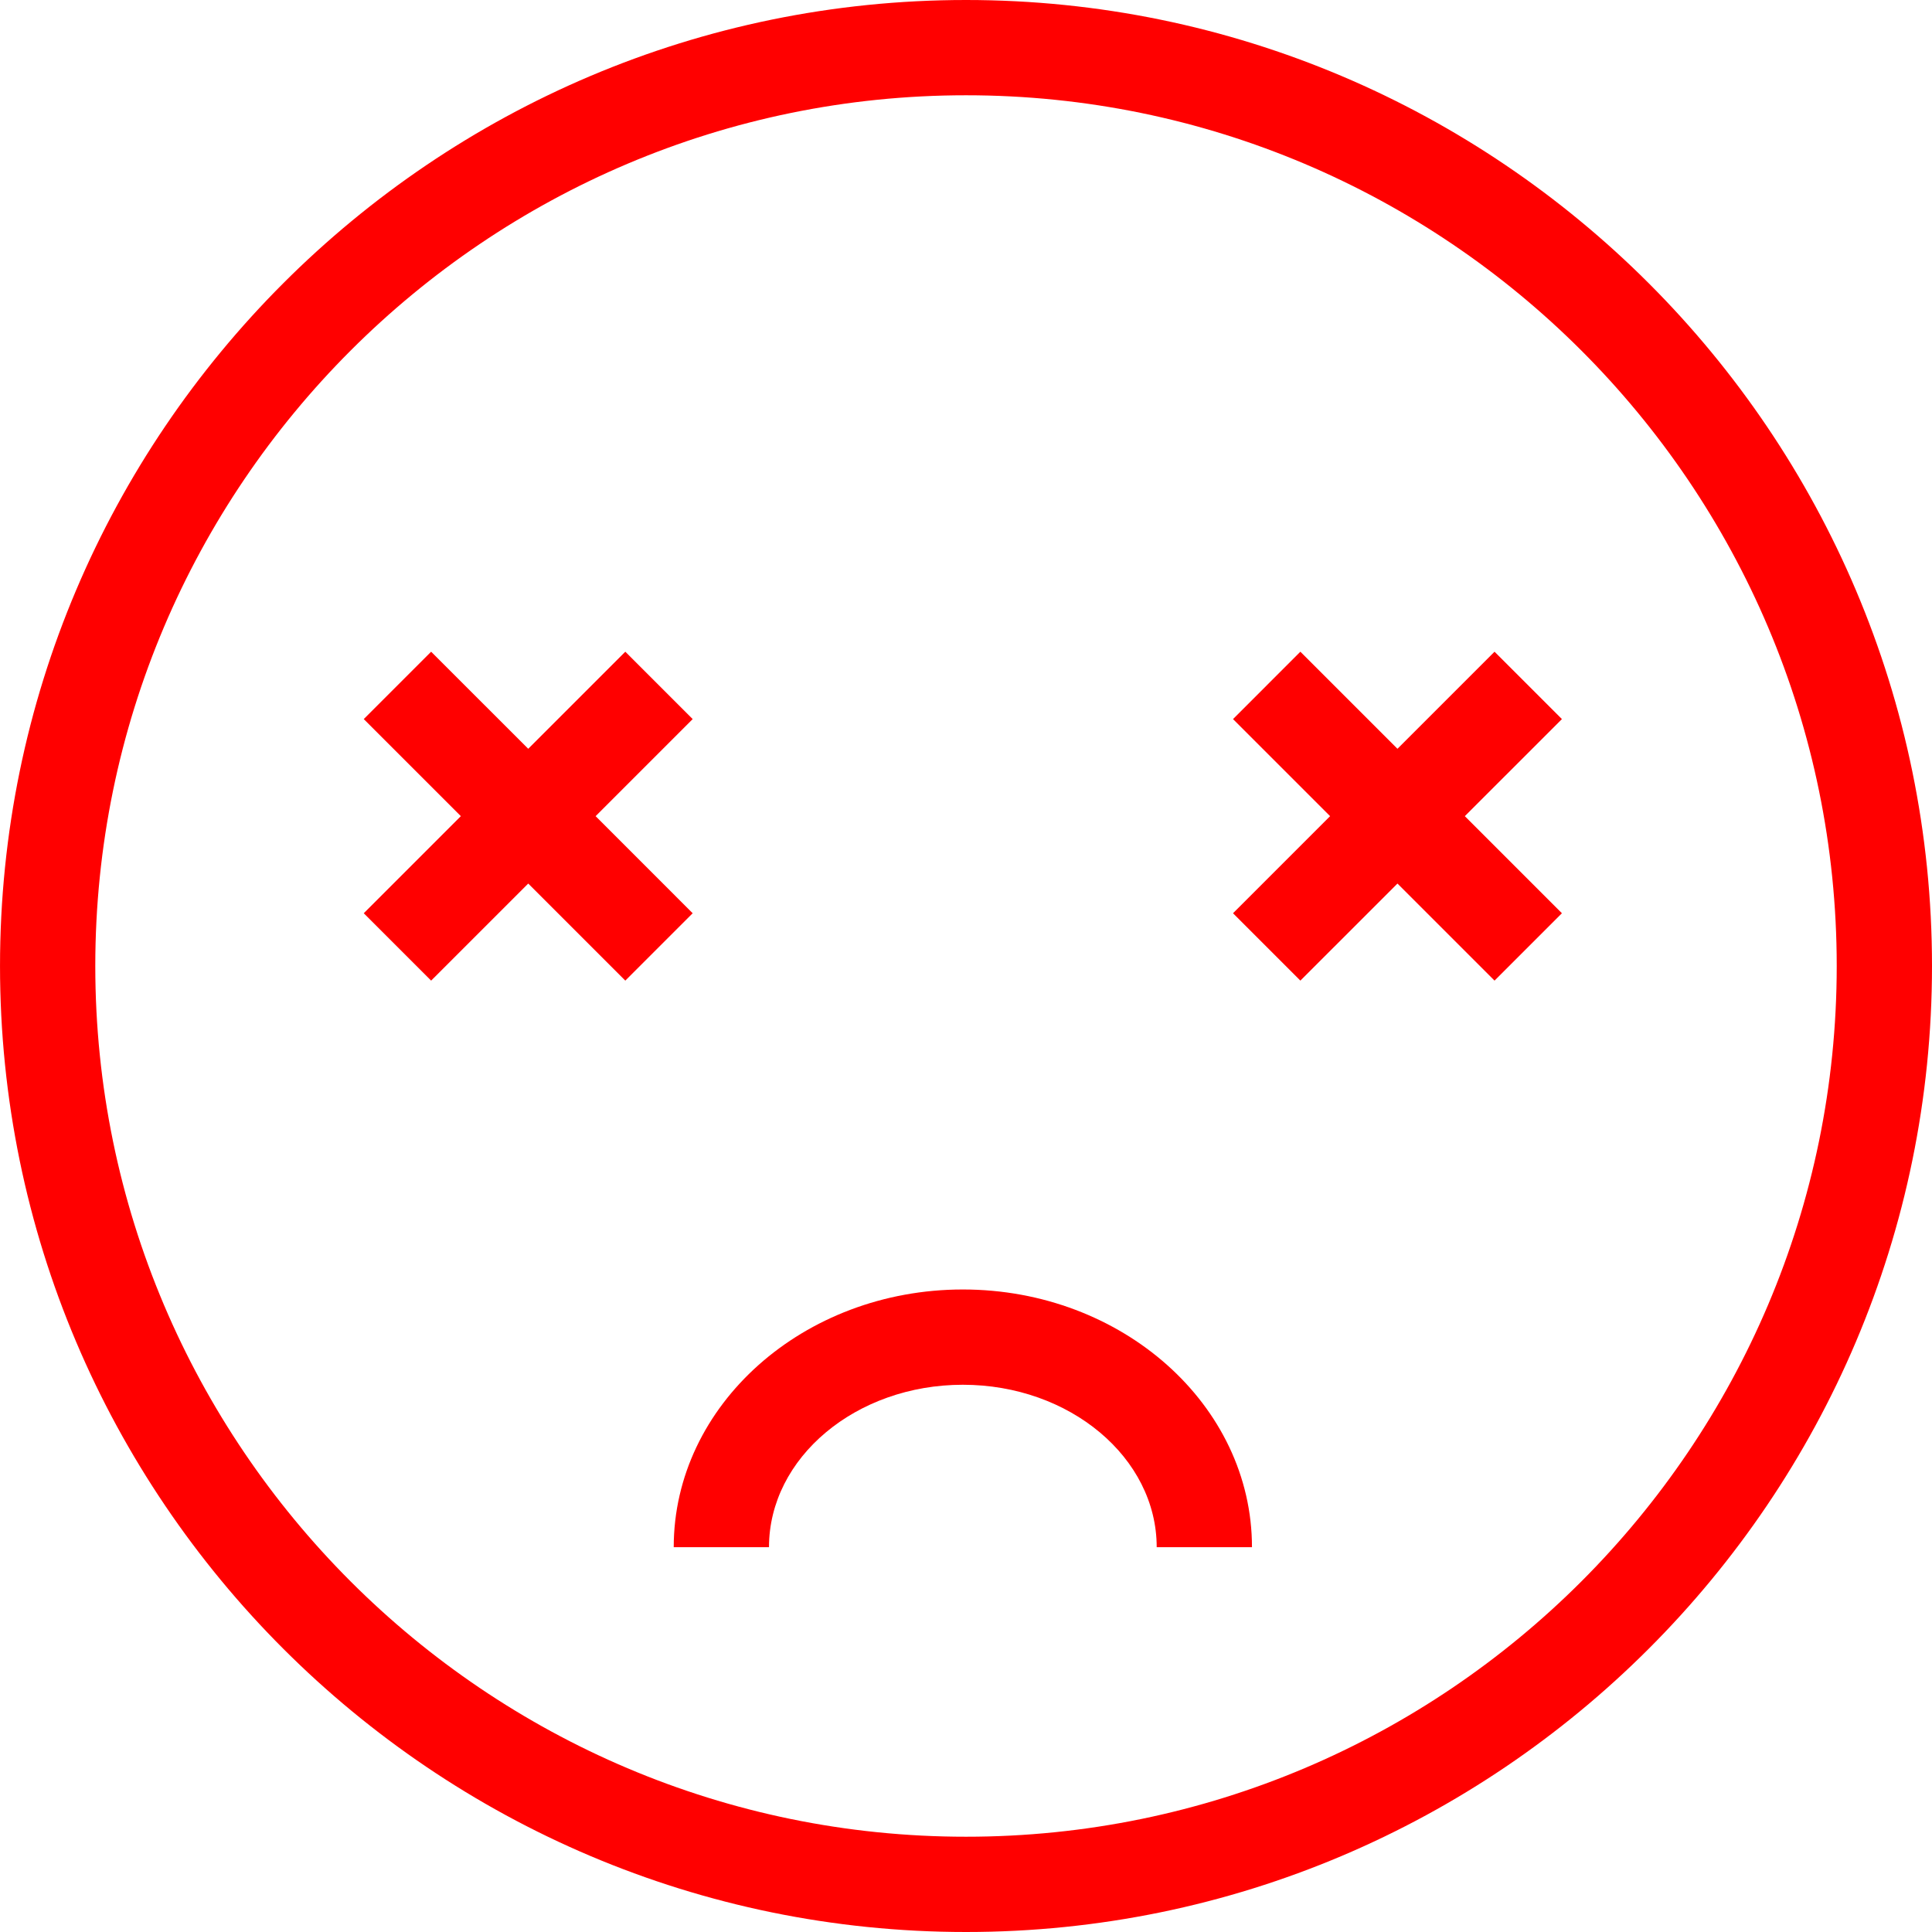
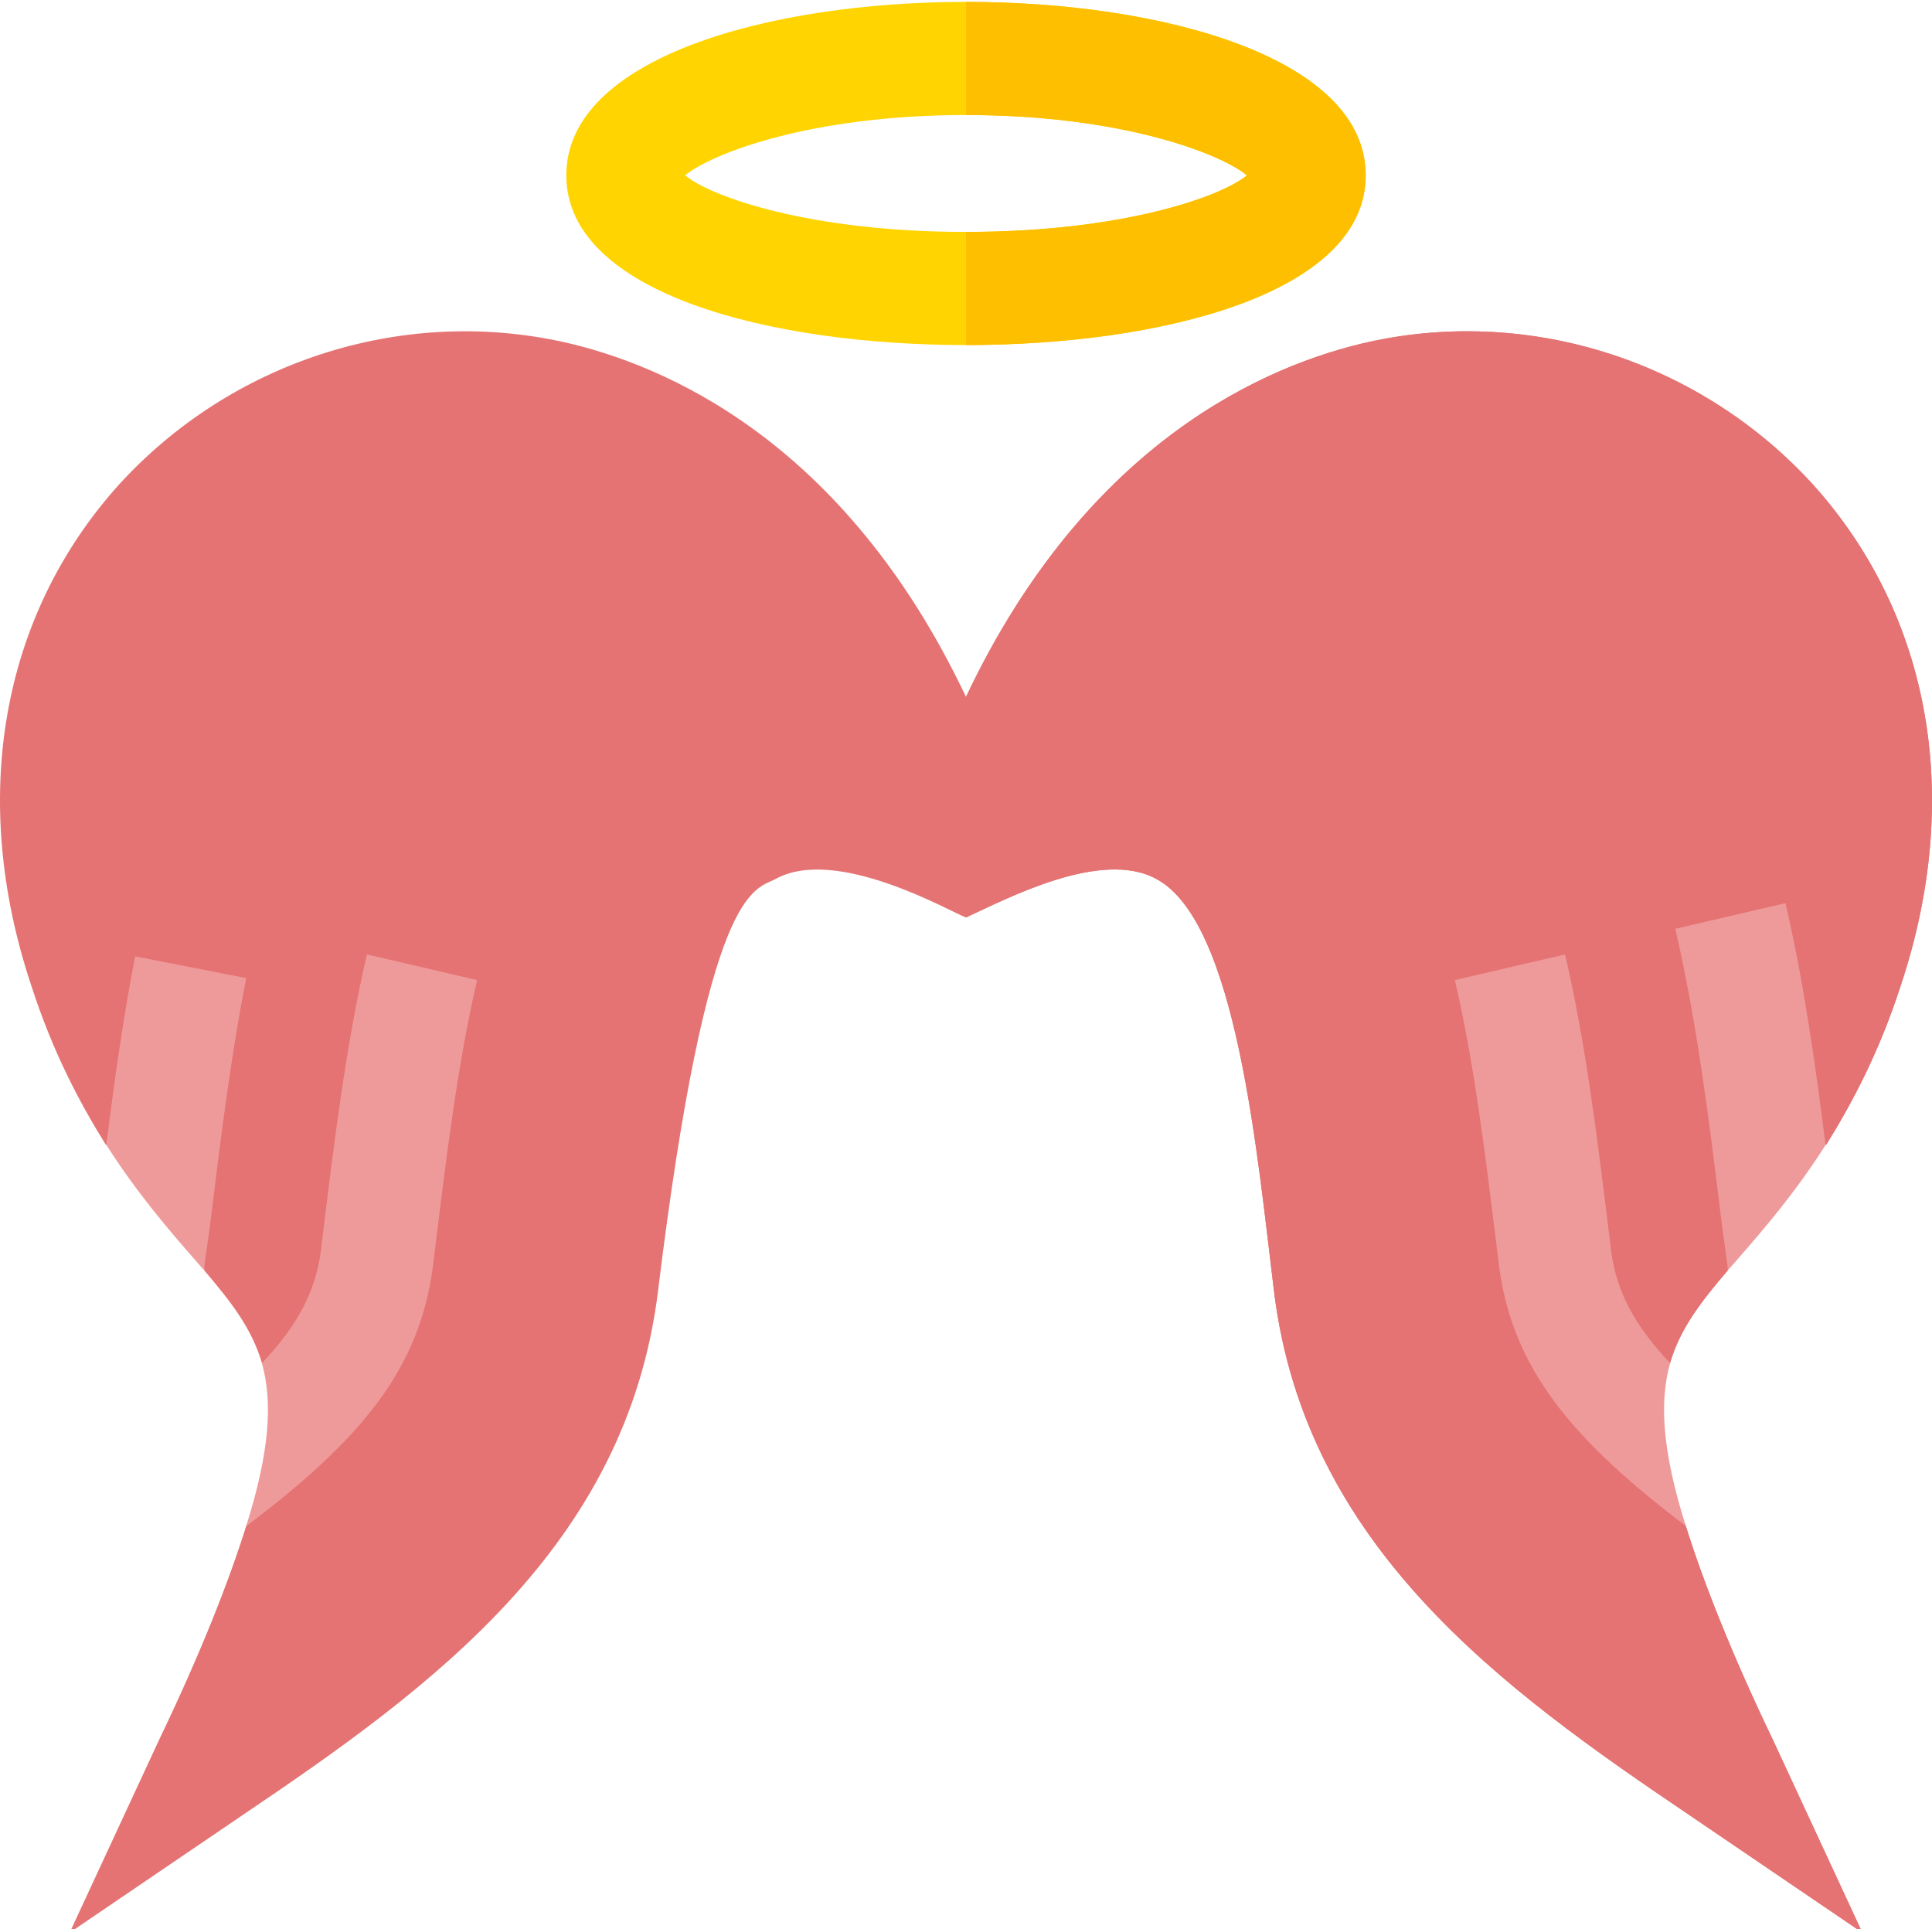
- <svg xmlns="http://www.w3.org/2000/svg" version="1.1" id="Capa_1" x="0px" y="0px" viewBox="0 0 121.669 121.669" style="enable-background:new 0 0 121.669 121.669;" xml:space="preserve" fill="red">
-   <g>
-     <path d="M60.835,121.669c-33.544,0-60.834-27.29-60.834-60.835C0.001,27.29,27.291,0,60.835,0s60.834,27.29,60.834,60.834   C121.669,94.379,94.379,121.669,60.835,121.669z M60.835,6C30.6,6,6.001,30.599,6.001,60.834c0,30.236,24.599,54.835,54.834,54.835   s54.834-24.599,54.834-54.835C115.669,30.599,91.071,6,60.835,6z" />
-     <path d="M78.844,97.437h-6c0-5.642-5.477-10.231-12.208-10.231s-12.208,4.59-12.208,10.231h-6c0-8.95,8.168-16.231,18.208-16.231   S78.844,88.486,78.844,97.437z" />
-     <polygon points="98.363,45.285 94.119,41.042 88.006,47.155 81.892,41.042 77.65,45.285 83.763,51.398 77.65,57.512 81.892,61.755   88.006,55.642 94.119,61.755 98.363,57.512 92.249,51.398  " />
-     <polygon points="43.622,45.285 39.379,41.042 33.266,47.155 27.151,41.042 22.908,45.285 29.022,51.398 22.908,57.512   27.151,61.755 33.266,55.642 39.379,61.755 43.622,57.512 37.509,51.398  " />
-   </g>
-   <g>
- </g>
-   <g>
- </g>
-   <g>
- </g>
-   <g>
- </g>
-   <g>
- </g>
-   <g>
- </g>
-   <g>
- </g>
-   <g>
- </g>
-   <g>
- </g>
-   <g>
- </g>
-   <g>
- </g>
-   <g>
- </g>
-   <g>
- </g>
-   <g>
- </g>
-   <g>
- </g>
+ <svg xmlns="http://www.w3.org/2000/svg" viewBox="0 0 511.999 511">
+   <path d="m442.57 361.246-27.883-18.285 32.078 61.457c4.496 14.391 11.992 33.578 23.082 56.66l23.688 51.066-45.871-31.18c-49.762-33.578-101.629-71.152-110.02-138.605-4.5-36.574-9.895-98.031-31.18-109.422-14.691-8.094-39.973 5.395-50.465 10.191-3.598-1.199-34.277-19.184-50.465-10.191-5.699 2.996-17.988 1.496-31.18 109.422-8.391 67.453-60.258 105.027-110.02 138.605l-45.871 31.18 23.684-51.066c11.094-23.082 18.59-42.27 23.086-56.66l32.074-61.457-27.879 18.285c-2.699-9.293-8.395-16.488-15.289-24.582l-3.898-47.367-22.184 14.09c-6.895-11.09-14.09-24.582-19.785-42.27-16.488-49.465-8.094-97.73 23.082-132.508 29.684-32.676 74.652-47.367 117.52-38.074 27.281 5.996 75.047 26.383 107.125 94.137 32.078-67.754 79.844-88.141 107.125-94.137 42.867-9.293 87.836 5.398 117.52 38.074 31.176 34.777 39.57 83.043 23.082 132.508-5.695 17.688-12.891 31.18-19.785 42.27l-24.883-27.281-1.199 60.559c-6.898 8.094-12.594 15.289-15.289 24.582zm0 0" fill="#E57373" />
+   <path d="m442.57 361.246-27.883-18.285 32.078 61.457c4.496 14.391 11.992 33.578 23.082 56.66l23.688 51.066-45.871-31.18c-49.762-33.578-101.629-71.152-110.02-138.605-4.5-36.574-9.895-98.031-31.18-109.422-14.691-8.094-39.973 5.395-50.465 10.191v-58.457c32.078-67.754 79.844-88.141 107.125-94.137 42.867-9.293 87.836 5.398 117.52 38.074 31.176 34.777 39.57 83.043 23.082 132.508-5.695 17.688-12.891 31.18-19.785 42.273l-24.883-27.285-1.199 60.562c-6.898 8.09-12.594 15.285-15.289 24.578zm0 0" fill="#E57373" />
+   <path d="m256 .5c-52.164 0-105.926 14.789-105.926 45.969 0 31.176 53.762 44.969 105.926 44.969s105.926-13.793 105.926-44.969c0-31.18-53.762-45.969-105.926-45.969zm0 60.957c-41.371 0-67.551-9.293-74.449-14.988 6.898-5.699 33.078-15.988 74.449-15.988s67.551 10.289 74.449 15.988c-6.898 5.695-33.078 14.988-74.449 14.988zm0 0" fill="#ffd400" />
+   <path d="m114.797 334.973.496-4.039c3.117-25.34 6.047-49.289 11.141-71.219l-29.191-6.789c-5.473 23.492-8.637 49.344-11.695 74.332l-.496 4.039c-1.324 10.711-6.102 19.863-15.648 29.941 2.875 10.238 2.121 23.281-4.184 43.23 30.492-23.051 46.141-41.648 49.578-69.496zm0 0" fill="#EF9A9A" />
+   <path d="m442.602 361.227c-9.441-9.957-14.316-19.098-15.652-29.914l-.5-4.039c-3.059-25.004-6.219-50.855-11.695-74.348l-29.188 6.793c5.094 21.941 8.02 45.875 11.141 71.215l.496 4.039c3.418 27.754 19.672 46.727 49.543 69.391-6.273-19.898-7.02-32.922-4.145-43.137zm0 0" fill="#EF9A9A" />
+   <path d="m65.246 259.203-29.426-5.766c-3.258 16.633-5.535 33.379-7.648 49.945 7.957 12.484 16.133 22.066 23.402 30.359.844.965 1.637 1.883 2.445 2.812.574-4.531 1.262-8.762 1.828-13.367 2.59-21.137 5.27-42.992 9.398-63.984zm0 0" fill="#EF9A9A" />
+   <path d="m443.973 246.133c5.781 24.883 9.031 51.352 12.18 76.965.566 4.613 1.227 8.941 1.801 13.488.82-.941 1.621-1.871 2.473-2.844 7.258-8.281 15.426-17.848 23.371-30.309-2.719-21.344-5.715-42.941-10.633-64.094zm0 0" fill="#EF9A9A" />
+   <path d="m361.926 46.469c0 31.176-53.762 44.969-105.926 44.969v-29.98c41.371 0 67.551-9.293 74.449-14.988-6.898-5.699-33.078-15.988-74.449-15.988v-29.98c52.164 0 105.926 14.789 105.926 45.969zm0 0" fill="#fdbf00" />
</svg>
